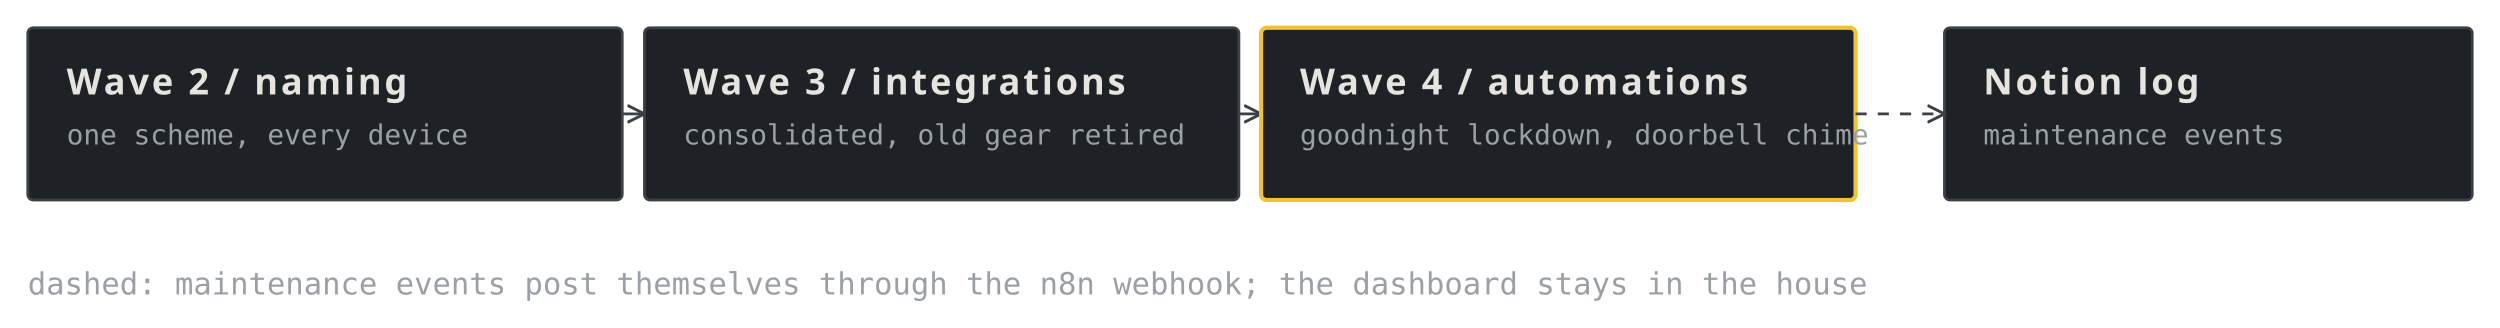
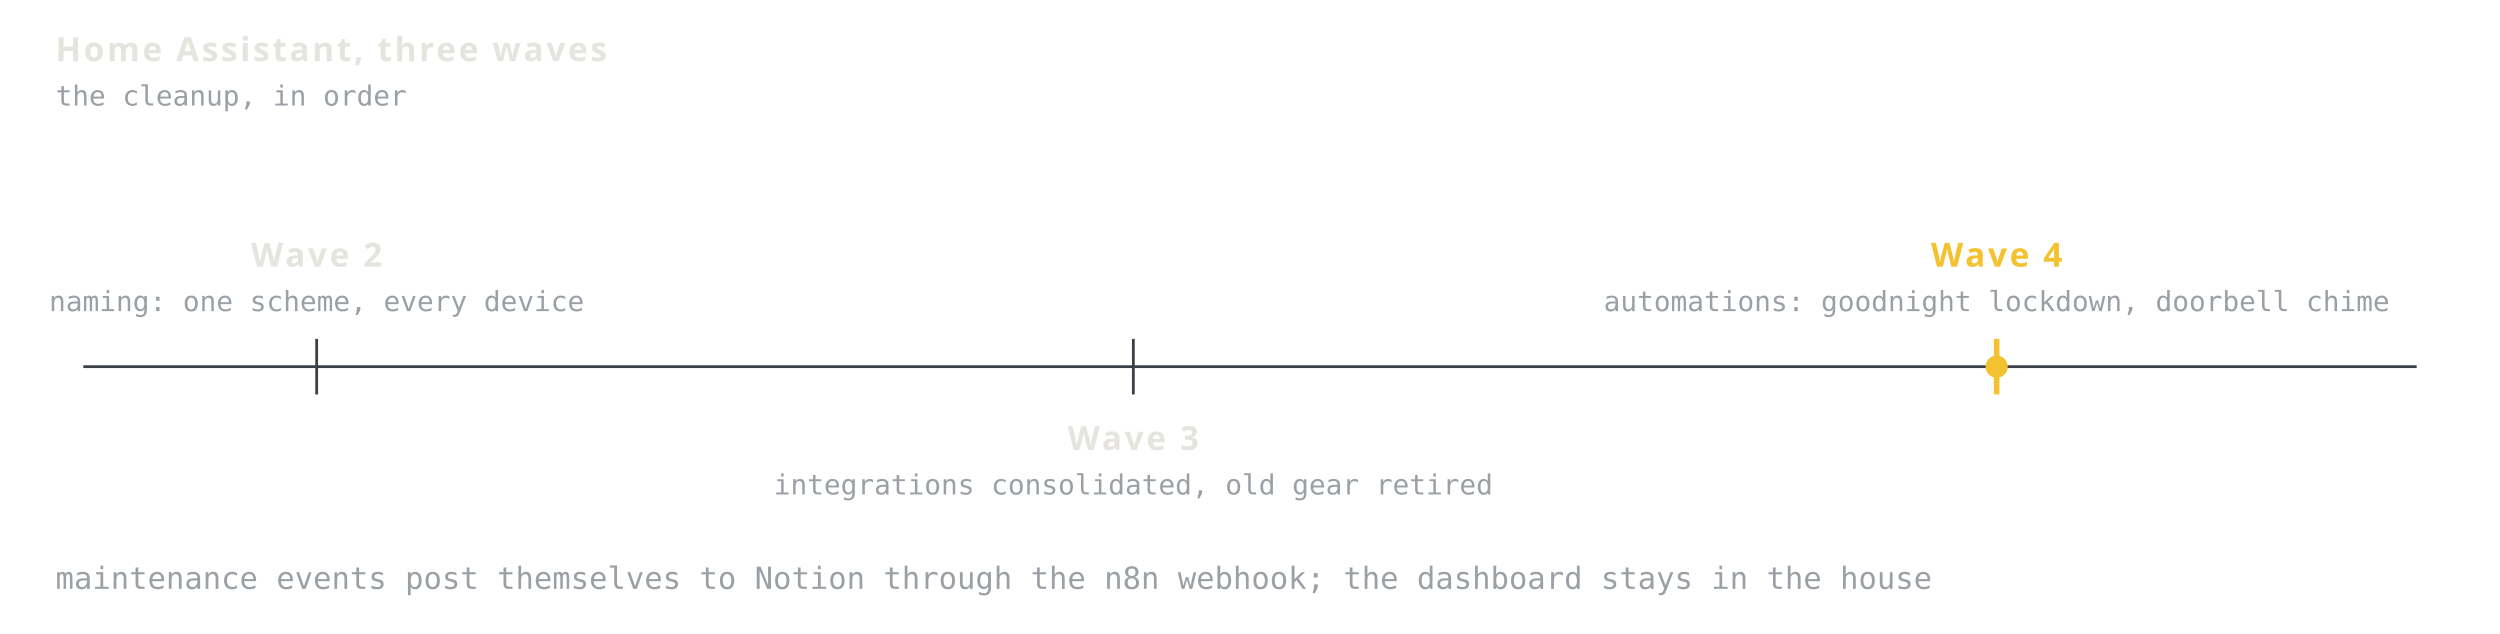
- <svg xmlns="http://www.w3.org/2000/svg" viewBox="0 0 900 118" role="img" aria-label="The Home Assistant cleanup in three waves: naming conventions, consolidated integrations with old hardware retired, and automations including the goodnight lockdown and doorbell chime, with maintenance events posting to Notion through a webhook.">
+ <svg xmlns="http://www.w3.org/2000/svg" viewBox="0 0 900 228" role="img" aria-label="The Home Assistant cleanup as a timeline: wave two naming, wave three consolidated integrations with old hardware retired, wave four automations including the goodnight lockdown and doorbell chime.">
  <defs>
    <marker id="ar-ha-waves" viewBox="0 0 8 8" refX="7" refY="4" markerWidth="7" markerHeight="7" orient="auto-start-reverse">
      <path d="M0,0.5 L7,4 L0,7.5" fill="none" stroke="#3A4046" stroke-width="1.2" />
    </marker>
  </defs>
-   <rect x="10" y="10" width="214" height="62" rx="2" fill="#1E2226" stroke="#3A4046" stroke-width="1" />
-   <text x="24" y="34" style="font:600 13px 'Barlow Condensed',sans-serif;letter-spacing:.08em;text-transform:uppercase" fill="#E6E4DF">Wave 2 / naming</text>
-   <text x="24" y="52" style="font:400 10px 'IBM Plex Mono',monospace" fill="#9AA0A6">one scheme, every device</text>
-   <path d="M224,41 L232,41" fill="none" stroke="#3A4046" stroke-width="1" marker-end="url(#ar-ha-waves)" />
-   <rect x="232" y="10" width="214" height="62" rx="2" fill="#1E2226" stroke="#3A4046" stroke-width="1" />
-   <text x="246" y="34" style="font:600 13px 'Barlow Condensed',sans-serif;letter-spacing:.08em;text-transform:uppercase" fill="#E6E4DF">Wave 3 / integrations</text>
-   <text x="246" y="52" style="font:400 10px 'IBM Plex Mono',monospace" fill="#9AA0A6">consolidated, old gear retired</text>
-   <path d="M446,41 L454,41" fill="none" stroke="#3A4046" stroke-width="1" marker-end="url(#ar-ha-waves)" />
-   <rect x="454" y="10" width="214" height="62" rx="2" fill="#1E2226" stroke="#F2C230" stroke-width="1.5" />
-   <text x="468" y="34" style="font:600 13px 'Barlow Condensed',sans-serif;letter-spacing:.08em;text-transform:uppercase" fill="#E6E4DF">Wave 4 / automations</text>
-   <text x="468" y="52" style="font:400 10px 'IBM Plex Mono',monospace" fill="#9AA0A6">goodnight lockdown, doorbell chime</text>
-   <rect x="700" y="10" width="190" height="62" rx="2" fill="#1E2226" stroke="#3A4046" stroke-width="1" />
-   <text x="714" y="34" style="font:600 13px 'Barlow Condensed',sans-serif;letter-spacing:.08em;text-transform:uppercase" fill="#E6E4DF">Notion log</text>
-   <text x="714" y="52" style="font:400 10px 'IBM Plex Mono',monospace" fill="#9AA0A6">maintenance events</text>
-   <path d="M668,41 L700,41" fill="none" stroke="#3A4046" stroke-width="1" stroke-dasharray="4 4" marker-end="url(#ar-ha-waves)" />
-   <text x="10" y="106" style="font:400 11px 'IBM Plex Mono',monospace" fill="#9AA0A6">dashed: maintenance events post themselves through the n8n webhook; the dashboard stays in the house</text>
+   <text x="20" y="22" style="font:600 12px 'Barlow Condensed',sans-serif;letter-spacing:.08em;text-transform:uppercase" fill="#E6E4DF">Home Assistant, three waves</text>
+   <text x="20" y="38" style="font:400 10px 'IBM Plex Mono',monospace" fill="#9AA0A6">the cleanup, in order</text>
+   <line x1="30" y1="132" x2="870" y2="132" stroke="#3A4046" stroke-width="1" />
+   <line x1="114.0" y1="122" x2="114.0" y2="142" stroke="#3A4046" stroke-width="1" />
+   <text x="114.0" y="96" text-anchor="middle" style="font:600 12px 'Barlow Condensed',sans-serif;letter-spacing:.08em;text-transform:uppercase" fill="#E6E4DF">Wave 2</text>
+   <text x="114.0" y="112" text-anchor="middle" style="font:400 10px 'IBM Plex Mono',monospace" fill="#9AA0A6">naming: one scheme, every device</text>
+   <line x1="408.0" y1="122" x2="408.0" y2="142" stroke="#3A4046" stroke-width="1" />
+   <text x="408.0" y="162" text-anchor="middle" style="font:600 12px 'Barlow Condensed',sans-serif;letter-spacing:.08em;text-transform:uppercase" fill="#E6E4DF">Wave 3</text>
+   <text x="408.0" y="178" text-anchor="middle" style="font:400 10px 'IBM Plex Mono',monospace" fill="#9AA0A6">integrations consolidated, old gear retired</text>
+   <line x1="718.8" y1="122" x2="718.8" y2="142" stroke="#F2C230" stroke-width="2" />
+   <circle cx="718.8" cy="132" r="4" fill="#F2C230" />
+   <text x="718.8" y="96" text-anchor="middle" style="font:600 12px 'Barlow Condensed',sans-serif;letter-spacing:.08em;text-transform:uppercase" fill="#F2C230">Wave 4</text>
+   <text x="718.8" y="112" text-anchor="middle" style="font:400 10px 'IBM Plex Mono',monospace" fill="#9AA0A6">automations: goodnight lockdown, doorbell chime</text>
+   <text x="20" y="212" style="font:400 11px 'IBM Plex Mono',monospace" fill="#9AA0A6">maintenance events post themselves to Notion through the n8n webhook; the dashboard stays in the house</text>
</svg>
